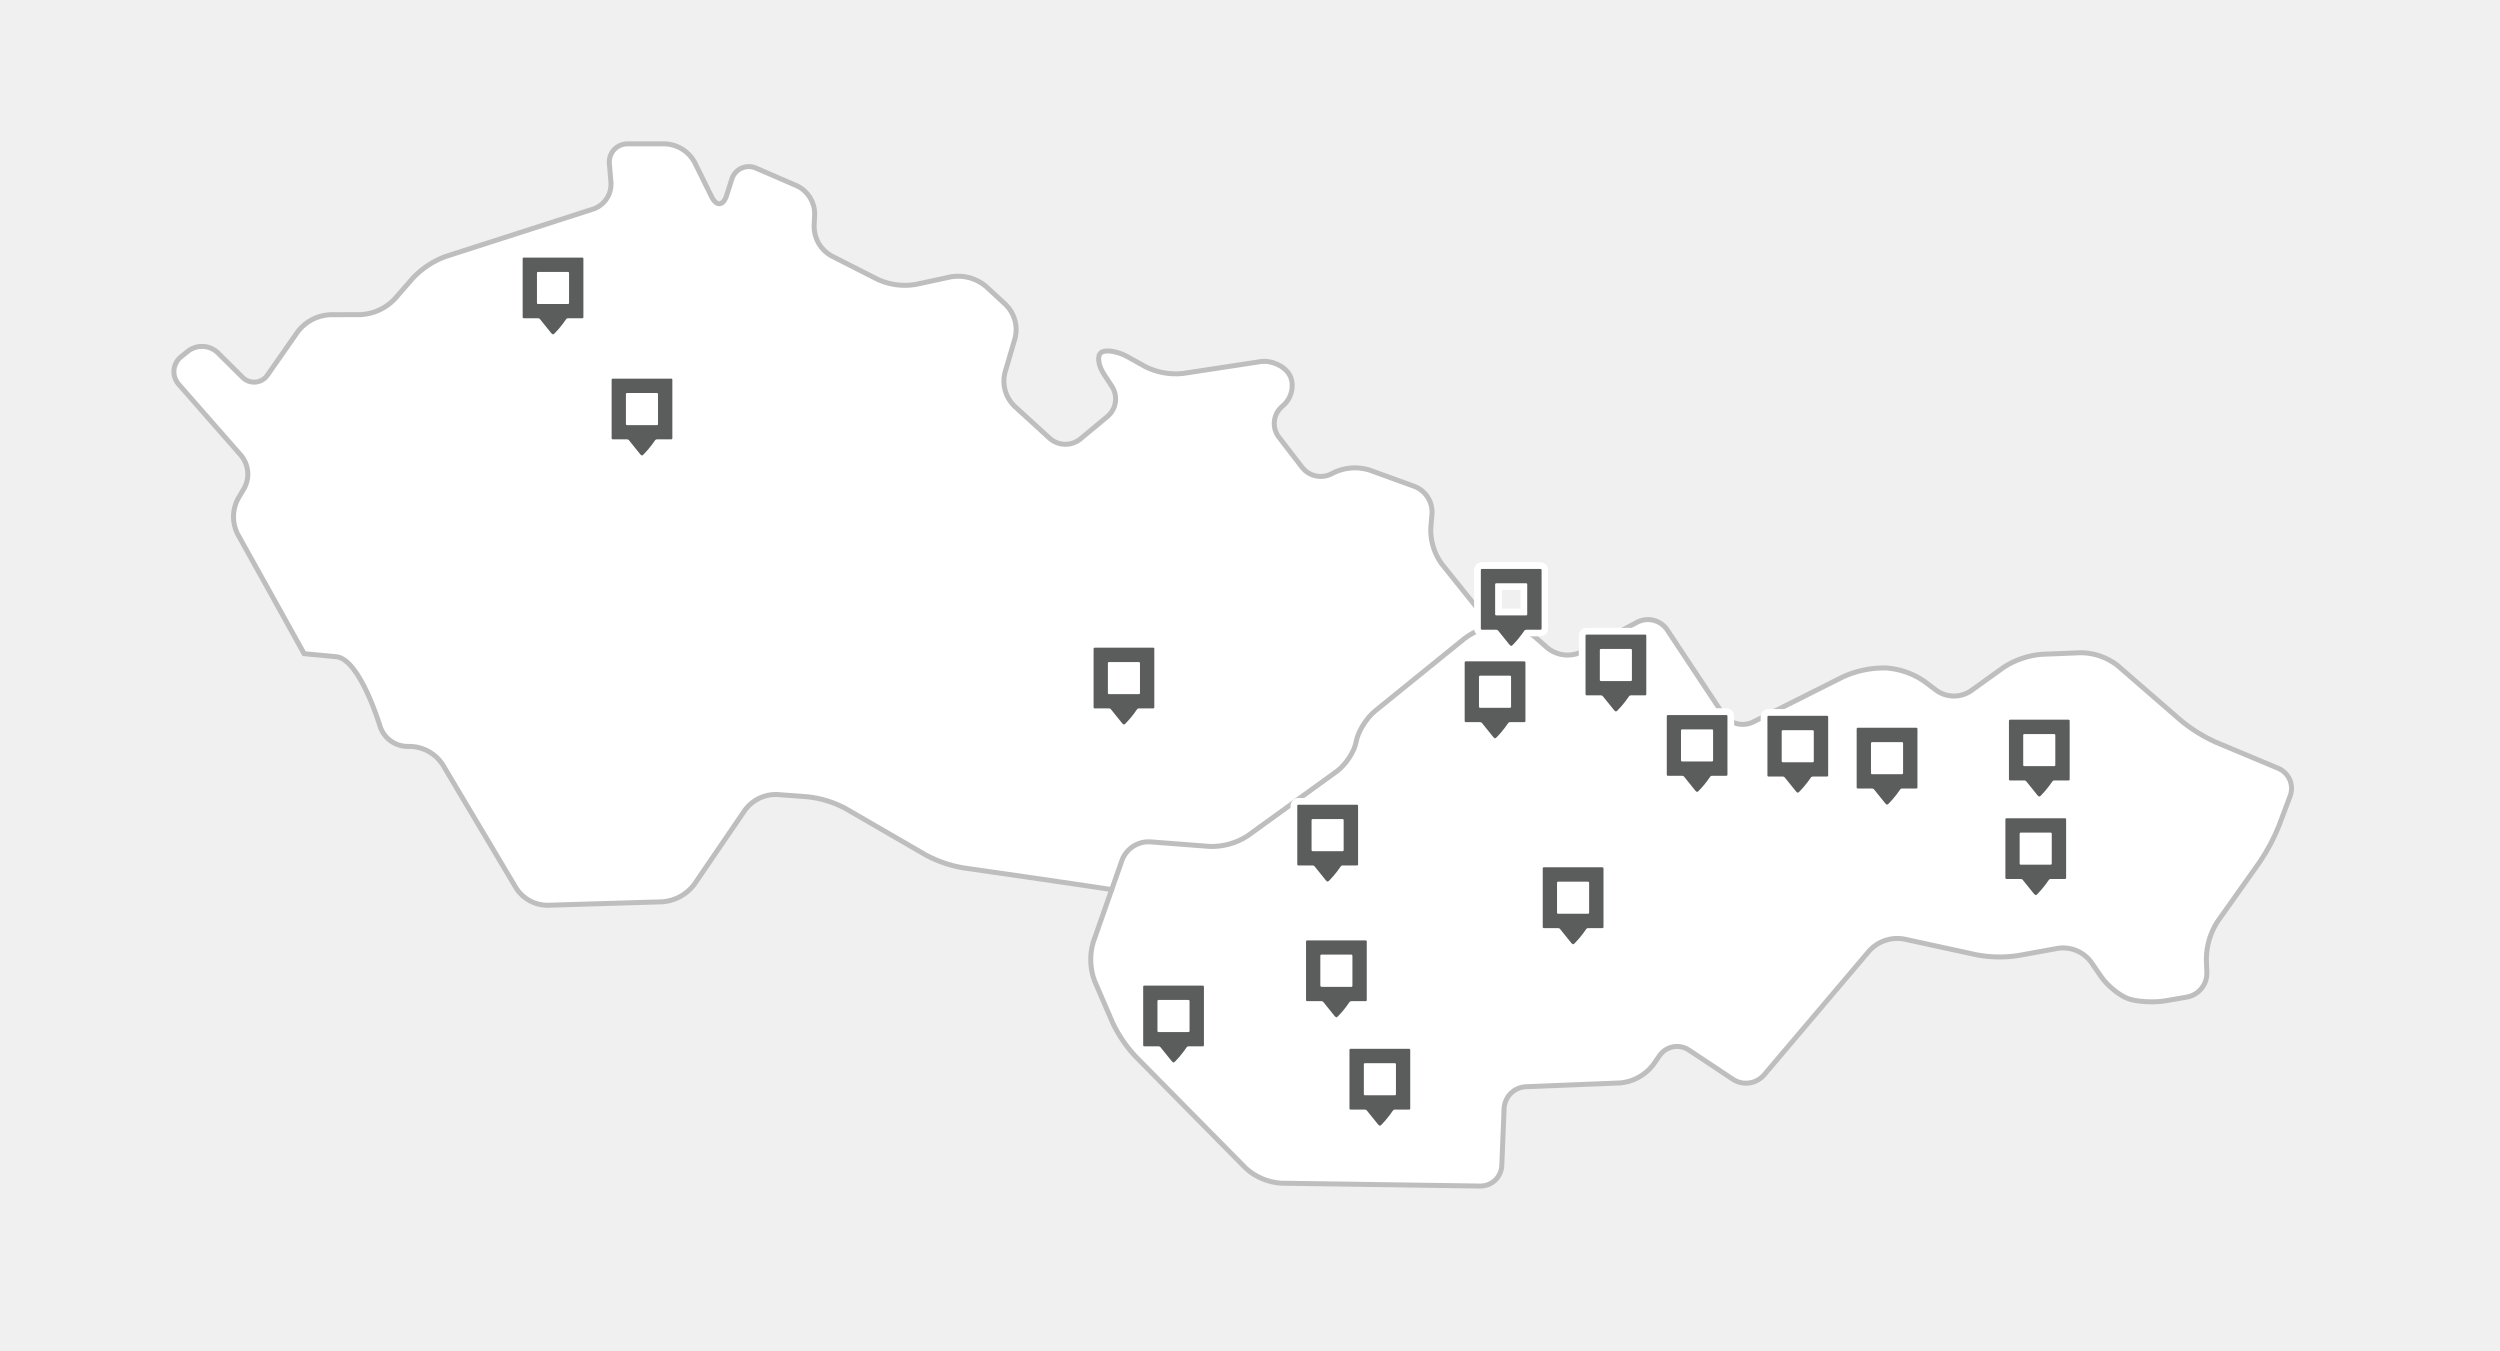
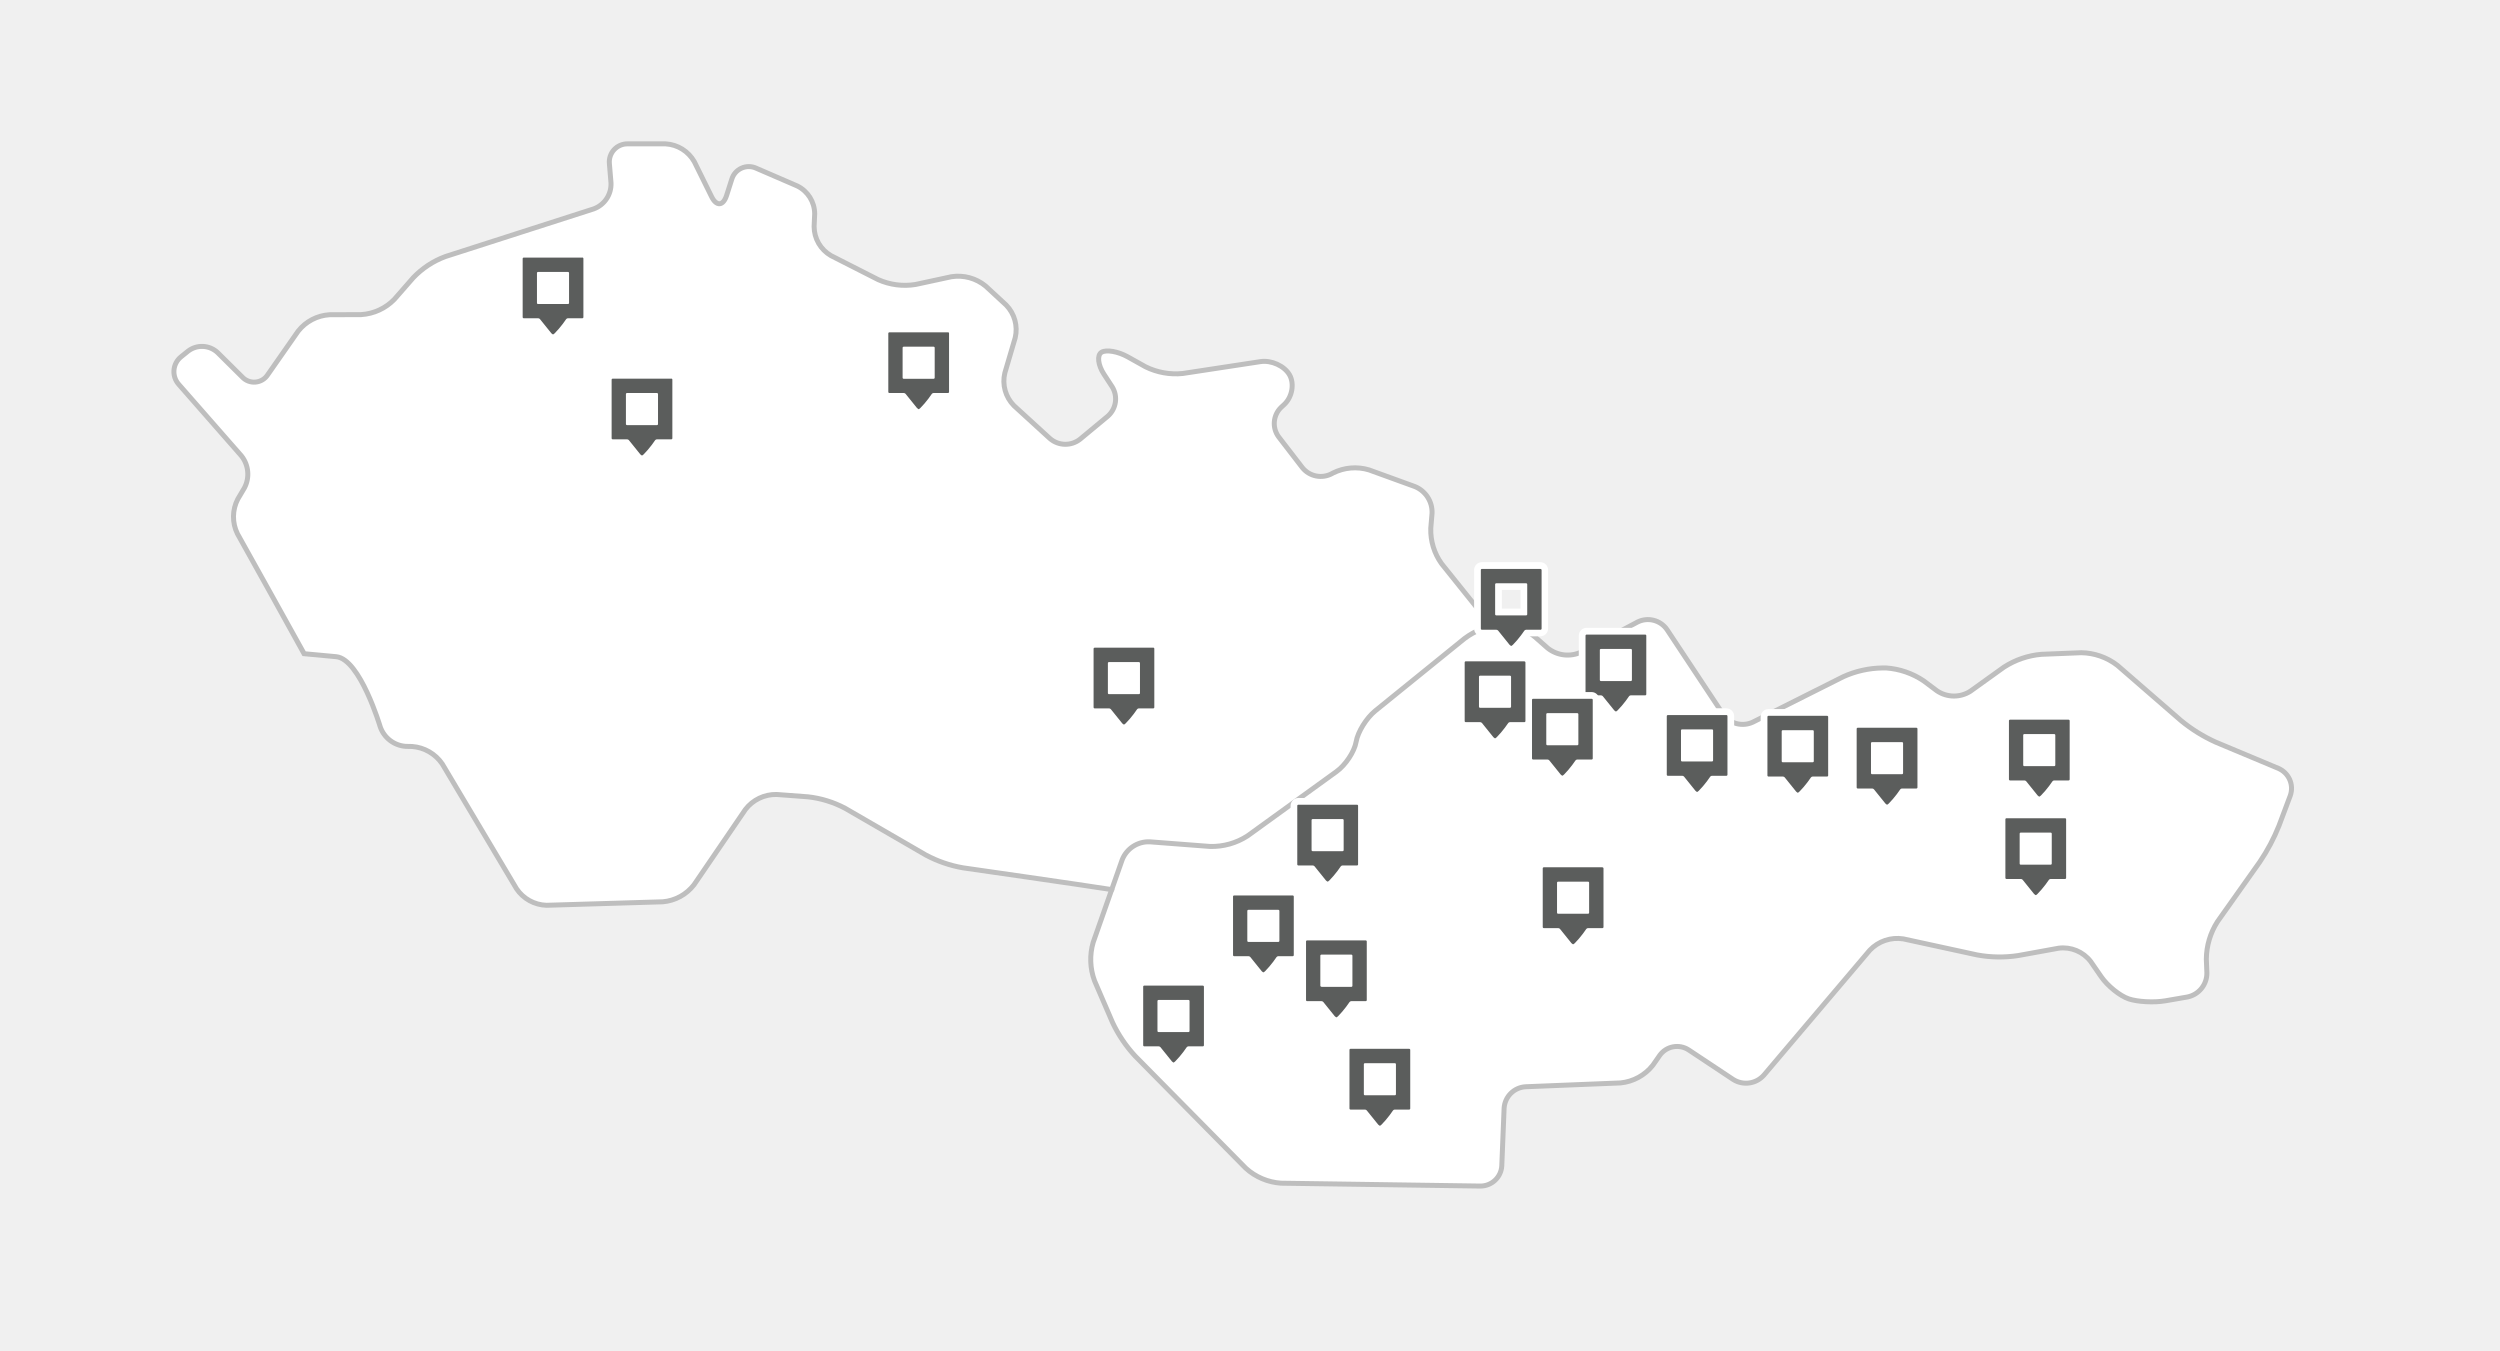
<svg xmlns="http://www.w3.org/2000/svg" id="map" viewBox="0 0 1001.89 541.4" version="1.1">
  <defs id="defs156">
    <style id="style154">
      .cls-1 {font-size:10px;}
      .cls-2 {fill:#fff}
      .cls-3 {fill:none;stroke:#bebebe;stroke-linecap:round;stroke-width:2px}
      .cls-4 {fill:#5b5d5c}
    </style>
  </defs>
  <path class="cls-2" d="M 913,307.9 888,297.44 A 62,62 0 0 1 874.08,288.8 L 848.6,266.68 a 24.22,24.22 0 0 0 -14.56,-5.1 l -15.91,0.64 a 32.84,32.84 0 0 0 -15.05,5.15 L 789.66,277 a 12.15,12.15 0 0 1 -13.4,-0.14 l -5.34,-4 a 30.77,30.77 0 0 0 -15,-5.17 h -1.5 a 39.27,39.27 0 0 0 -15.72,3.51 l -36.18,18.17 a 9.6,9.6 0 0 1 -12,-3.17 l -22.45,-33.88 a 9.31,9.31 0 0 0 -11.89,-3 l -22.51,12 a 12.84,12.84 0 0 1 -13.52,-1.58 l -5,-4.41 c -3.41,-3 -9.72,-5.3 -14,-5.07 a 22.82,22.82 0 0 0 -5.73,1.22 l 1.75,-1.22 -19.5,-24.31 a 23.16,23.16 0 0 1 -4.34,-14.21 l 0.51,-6 a 11.07,11.07 0 0 0 -6.85,-10.7 l -18.39,-6.68 a 19.66,19.66 0 0 0 -14.46,1.25 l -0.41,0.23 A 9.46,9.46 0 0 1 522,187.42 L 512.41,175 a 9,9 0 0 1 1,-11.77 l 1.22,-1.13 c 3.23,-3 4.2,-8.36 2.16,-11.93 -2.04,-3.57 -7.27,-6 -11.62,-5.29 L 474,149.66 a 27.32,27.32 0 0 1 -14.9,-2.69 l -7.17,-4 c -3.84,-2.14 -8.54,-3 -10.44,-1.83 -1.9,1.17 -1.49,5.09 0.92,8.77 l 3.29,5.09 a 9.22,9.22 0 0 1 -1.79,11.81 L 432.78,176 a 9.48,9.48 0 0 1 -12.06,-0.29 l -14.43,-13.19 a 14,14 0 0 1 -3.64,-13.07 l 4.16,-14.12 a 14.13,14.13 0 0 0 -3.61,-13.1 l -8.25,-7.62 a 17.32,17.32 0 0 0 -13.7,-3.74 L 366.89,114 a 26.26,26.26 0 0 1 -15,-1.94 L 333,102.44 a 13.52,13.52 0 0 1 -6.77,-11.62 l 0.23,-5.11 a 12.5,12.5 0 0 0 -7,-11.17 l -16.44,-7.11 a 7.12,7.12 0 0 0 -9.79,4.44 l -2.09,6.53 c -1.34,4.19 -4,4.39 -6,0.44 l -6.91,-14 a 14.13,14.13 0 0 0 -11.54,-7.17 h -15.12 a 7.25,7.25 0 0 0 -7.33,8 l 0.64,7.65 a 10.57,10.57 0 0 1 -6.95,10.42 l -59.4,19.09 a 34.13,34.13 0 0 0 -12.88,8.47 L 158,120 a 20.26,20.26 0 0 1 -13.27,6.05 l -12.71,0.05 a 17.34,17.34 0 0 0 -12.58,6.59 l -12.16,17.42 a 6.51,6.51 0 0 1 -10.26,0.93 l -9.81,-9.73 a 9.16,9.16 0 0 0 -11.9,-0.6 L 72.54,143 a 7.64,7.64 0 0 0 -0.94,11 l 25.15,28.65 a 11.77,11.77 0 0 1 1.19,12.89 L 95.3,200 a 15.42,15.42 0 0 0 -0.19,13.86 c 0,0 26.56,47.66 26.75,48.08 l 12.86,1.2 c 9.56,1 17.62,28.1 17.62,28.1 a 11.69,11.69 0 0 0 10.27,7.83 l 2.51,0.05 a 16.07,16.07 0 0 1 12.09,7 l 29.75,50 A 15,15 0 0 0 219,362.8 l 46.6,-1.38 a 17.71,17.71 0 0 0 12.51,-6.85 l 20.58,-30.16 a 15.39,15.39 0 0 1 12.49,-6 l 12.58,0.94 a 41.65,41.65 0 0 1 14.9,4.6 L 371,342.64 a 49.54,49.54 0 0 0 14.84,5.14 c 0,0 48.47,7 59.63,8.73 l -7.41,21.14 a 24.53,24.53 0 0 0 0.54,15.4 l 7.2,16.69 a 52.89,52.89 0 0 0 9.09,13.49 l 44.33,44.94 a 23.34,23.34 0 0 0 14.12,6 l 79.82,1.15 a 8.57,8.57 0 0 0 8.64,-8.14 l 0.93,-23.07 a 9.16,9.16 0 0 1 8.64,-8.59 l 38,-1.53 a 18.85,18.85 0 0 0 13,-7.13 l 2.7,-3.88 a 8.53,8.53 0 0 1 11.64,-2.21 l 17.85,11.85 a 9.58,9.58 0 0 0 12.26,-1.73 l 42.45,-50.07 a 15.23,15.23 0 0 1 13.47,-4.55 l 29.63,6.44 a 49.41,49.41 0 0 0 16.29,0.25 L 825,380 a 13.89,13.89 0 0 1 12.85,5.32 l 4.14,6 c 2.57,3.76 7.59,7.81 11.14,9 3.55,1.19 10.15,1.54 14.65,0.76 l 8.79,-1.52 a 9.73,9.73 0 0 0 7.85,-9.67 l -0.22,-5.51 a 28.32,28.32 0 0 1 4.45,-15 l 17,-24 a 76.47,76.47 0 0 0 7.68,-14.5 l 4.5,-12 A 8.71,8.71 0 0 0 913,307.9 Z" id="path158" />
  <path class="cls-3" d="M633.73 261.29a12.84 12.84 0 01-13.52-1.58l-5-4.41c-3.41-3-9.72-5.3-14-5.07a29.32 29.32 0 00-14.26 5.64l-35.8 29c-3.54 2.87-7 8.44-7.67 12.39s-4.25 9.36-7.94 12L499.94 335a26.34 26.34 0 01-15 4.22l-24.21-1.86a11.4 11.4 0 00-11 7.17l-11.63 33.12a24.53 24.53 0 00.54 15.4l7.2 16.69a52.89 52.89 0 009.09 13.49l44.33 44.94a23.34 23.34 0 0014.13 6l79.82 1.15a8.57 8.57 0 008.64-8.14l.93-23.07a9.16 9.16 0 018.64-8.59l38-1.53a18.85 18.85 0 0013-7.13l2.7-3.88a8.53 8.53 0 0111.64-2.21l17.85 11.85a9.58 9.58 0 0012.26-1.73l42.45-50.07a15.23 15.23 0 0113.47-4.55l29.63 6.44a49.41 49.41 0 0016.29.25L825 380a13.89 13.89 0 0112.85 5.32l4.14 6c2.57 3.76 7.59 7.81 11.14 9s10.15 1.54 14.65.76l8.79-1.52a9.73 9.73 0 007.85-9.67l-.22-5.51a28.32 28.32 0 014.45-15l17-24a76.47 76.47 0 007.68-14.5l4.5-12A8.71 8.71 0 00913 307.9l-25-10.46a62 62 0 01-13.92-8.64l-25.48-22.12a24.22 24.22 0 00-14.56-5.1l-15.91.64a32.84 32.84 0 00-15.05 5.15L789.66 277a12.15 12.15 0 01-13.4-.14l-5.34-4a30.77 30.77 0 00-15-5.17h-1.5a39.27 39.27 0 00-15.72 3.51l-36.18 18.17a9.6 9.6 0 01-12-3.17l-22.45-33.88a9.31 9.31 0 00-11.89-3z" id="path160" />
  <path class="cls-3" d="M445.58 356.52c-11-1.75-59.7-8.74-59.7-8.74a49.54 49.54 0 01-14.88-5.14l-32.3-18.71a41.65 41.65 0 00-14.9-4.6l-12.58-.94a15.39 15.39 0 00-12.49 6l-20.58 30.16a17.71 17.71 0 01-12.51 6.85L219 362.8a15 15 0 01-12-6.64l-29.75-50a16.07 16.07 0 00-12.09-7l-2.51-.05a11.69 11.69 0 01-10.27-7.83s-8.06-27.14-17.62-28.1l-12.86-1.2c-.18-.41-26.75-48.08-26.75-48.08a15.42 15.42 0 01.15-13.9l2.63-4.43a11.77 11.77 0 00-1.19-12.89L71.6 154a7.64 7.64 0 01.94-11l2.81-2.27a9.16 9.16 0 0111.9.61l9.81 9.73a6.51 6.51 0 0010.26-.93l12.16-17.42a17.34 17.34 0 0112.58-6.59l12.71-.05A20.26 20.26 0 00158 120l7.63-8.72a34.13 34.13 0 0112.88-8.47l59.4-19.09a10.57 10.57 0 006.95-10.42l-.64-7.65a7.25 7.25 0 017.33-8h15.17a14.13 14.13 0 0111.54 7.17l6.91 14c1.95 3.95 4.64 3.74 6-.44l2.09-6.53a7.12 7.12 0 019.79-4.44l16.44 7.11a12.5 12.5 0 017 11.17l-.23 5.11a13.52 13.52 0 006.74 11.64l18.93 9.62a26.26 26.26 0 0015 1.94l14.36-3.1a17.32 17.32 0 0113.7 3.74l8.25 7.62a14.13 14.13 0 013.61 13.1l-4.16 14.12a14 14 0 003.64 13.07l14.43 13.19a9.48 9.48 0 0012.06.29l11.14-9.24A9.22 9.22 0 00445.7 155l-3.31-5.07c-2.4-3.69-2.82-7.63-.92-8.77s6.6-.32 10.44 1.83l7.17 4a27.32 27.32 0 0014.9 2.69l31.18-4.76c4.35-.66 9.58 1.72 11.62 5.29s1.07 8.95-2.16 11.93l-1.22 1.13a9 9 0 00-1 11.77l9.55 12.4a9.46 9.46 0 0011.83 2.36l.41-.23a19.66 19.66 0 0114.46-1.25l18.4 6.68a11.07 11.07 0 016.85 10.7l-.51 6a23.16 23.16 0 004.34 14.21l19.5 24.31" id="path162" />
  <path class="GNZ cls-4" d="M552.47 452.48l-.32-.19a4.92 4.92 0 01-.79-.63l-.06-.06-4.48-5.6h-5.58a1.78 1.78 0 01-1.78-1.78v-23.47a1.78 1.78 0 011.78-1.78h23.49a1.78 1.78 0 011.78 1.78v23.49a1.78 1.78 0 01-1.78 1.78h-5.52c-.27.39-.83 1.19-1.24 1.72a38.64 38.64 0 01-3.38 3.93 5.07 5.07 0 01-.78.62l-.32.19h-1zm5.6-25.08h-10.18v10.19h10.19v-10.18z" id="path164" />
  <path class="cls-2" d="M564.73 420.32a.43.43 0 01.43.43v23.49a.43.43 0 01-.43.43h-5.8a.92.92 0 00-.67.35s-.83 1.21-1.35 1.89a37.42 37.42 0 01-3.24 3.78 3.64 3.64 0 01-.53.43h-.28a3.55 3.55 0 01-.54-.43l-4.59-5.69a1 1 0 00-.7-.33h-5.79a.43.43 0 01-.43-.43v-23.49a.43.43 0 01.43-.43h23.49M547 438.94h12a.43.43 0 00.43-.43v-12a.43.43 0 00-.43-.43h-12a.43.43 0 00-.43.43v12a.43.43 0 00.43.43m17.76-21.33h-23.52a3.14 3.14 0 00-3.13 3.14v23.49a3.14 3.14 0 003.13 3.13h4.93l4 5 .1.13.12.11a6.26 6.26 0 001 .83l.64.38h1.76l.64-.38a6.49 6.49 0 001-.82 40 40 0 003.51-4.08c.26-.34.59-.8.87-1.19h4.81a3.14 3.14 0 003.14-3.13v-23.47a3.14 3.14 0 00-3.14-3.14m-15.48 11.14h7.48v7.48h-7.48v-7.48z" id="path166" />
  <path class="NGN cls-4" d="M535.05 409l-.32-.19a4.92 4.92 0 01-.79-.63l-.06-.06-4.49-5.58h-5.58a1.78 1.78 0 01-1.78-1.78V377.3a1.78 1.78 0 011.78-1.78h23.49a1.78 1.78 0 011.78 1.78v23.49a1.78 1.78 0 01-1.78 1.78h-5.52c-.27.39-.83 1.19-1.24 1.72a38.64 38.64 0 01-3.38 3.93 5.07 5.07 0 01-.78.62l-.32.19h-1zm5.6-25.08h-10.18v10.19h10.19V384z" id="path168" />
  <path class="cls-2" d="M547.31 376.87a.43.43 0 01.43.43v23.49a.43.43 0 01-.43.43h-5.8a.92.92 0 00-.67.35s-.83 1.21-1.35 1.89a37.42 37.42 0 01-3.24 3.78 3.64 3.64 0 01-.53.43h-.28a3.55 3.55 0 01-.54-.43l-4.58-5.69a1 1 0 00-.7-.33h-5.79a.43.43 0 01-.43-.43V377.3a.43.43 0 01.43-.43h23.49m-17.76 18.62h12a.43.43 0 00.43-.43V383a.43.43 0 00-.43-.43h-12a.43.43 0 00-.43.43v12a.43.43 0 00.43.43m17.76-21.33h-23.5a3.14 3.14 0 00-3.13 3.14v23.49a3.14 3.14 0 003.13 3.13h4.93l4 5 .1.13.12.11a6.26 6.26 0 001 .83l.64.38h1.76l.64-.38a6.49 6.49 0 001-.82 40 40 0 003.51-4.08c.26-.34.59-.8.87-1.19h4.81a3.14 3.14 0 003.14-3.13V377.3a3.14 3.14 0 00-3.14-3.14m-15.48 11.14h7.48v7.48h-7.48v-7.48z" id="path170" />
  <path class="SGB cls-4" d="M629.93 379.76l-.32-.19a5 5 0 01-.79-.63l-.06-.06-4.49-5.58h-5.58a1.78 1.78 0 01-1.78-1.78V348a1.78 1.78 0 011.78-1.78h23.49A1.78 1.78 0 01644 348v23.49a1.78 1.78 0 01-1.78 1.78h-5.52c-.27.39-.83 1.19-1.24 1.72a38.61 38.61 0 01-3.38 3.93 5.05 5.05 0 01-.78.62l-.32.19h-1zm5.6-25.08h-10.19v10.19h10.19v-10.19z" id="path172" />
  <path class="cls-2" d="M642.18 347.6a.43.43 0 01.43.43v23.49a.43.43 0 01-.43.43h-5.8a.92.92 0 00-.67.35s-.83 1.21-1.35 1.89a37.42 37.42 0 01-3.24 3.78 3.64 3.64 0 01-.53.43h-.29a3.55 3.55 0 01-.54-.43l-4.58-5.69a1 1 0 00-.7-.33h-5.79a.43.43 0 01-.43-.43V348a.43.43 0 01.43-.43h23.49m-17.76 18.62h12a.43.43 0 00.43-.43v-12a.43.43 0 00-.43-.43h-12a.43.43 0 00-.43.43v12a.43.43 0 00.43.43m17.76-21.33h-23.49a3.14 3.14 0 00-3.13 3.14v23.49a3.14 3.14 0 003.13 3.13h4.93l4 5 .1.13.12.11a6.26 6.26 0 001 .83l.64.38h1.76l.64-.38a6.49 6.49 0 001-.82 40 40 0 003.51-4.08c.26-.34.59-.8.87-1.19h4.81a3.14 3.14 0 003.14-3.13V348a3.14 3.14 0 00-3.14-3.14M626.7 356h7.48v7.48h-7.48V356z" id="path174" />
  <path class="SNG GMB cls-4" d="M469.8 427.14l-.32-.19a4.72 4.72 0 01-.8-.63l-.06-.06-4.49-5.58h-5.58a1.78 1.78 0 01-1.78-1.78v-23.49a1.78 1.78 0 011.78-1.78h23.49a1.78 1.78 0 011.78 1.78v23.49a1.78 1.78 0 01-1.78 1.78h-5.52c-.27.39-.83 1.19-1.23 1.72a38.65 38.65 0 01-3.38 3.93 5 5 0 01-.78.62l-.32.19h-1zm5.6-25.08h-10.18v10.19h10.18v-10.19z" id="path176" />
  <path class="cls-2" d="M482.05 395a.43.43 0 01.43.43v23.47a.43.43 0 01-.43.43h-5.8a.92.92 0 00-.67.35s-.83 1.21-1.35 1.89a37.49 37.49 0 01-3.25 3.78 3.69 3.69 0 01-.53.43h-.28a3.51 3.51 0 01-.53-.43l-4.58-5.69a1 1 0 00-.7-.33h-5.79a.43.43 0 01-.43-.43v-23.49a.43.43 0 01.43-.43h23.49m-17.77 18.62h12a.43.43 0 00.43-.43v-12a.43.43 0 00-.43-.43h-12a.43.43 0 00-.43.43v12a.43.43 0 00.43.43m17.76-21.33h-23.49a3.14 3.14 0 00-3.13 3.14v23.49a3.14 3.14 0 003.13 3.13h4.93l4 5 .1.12.11.11a6.25 6.25 0 001.05.83l.64.38h1.76l.64-.38a6.45 6.45 0 001-.82 40.23 40.23 0 003.51-4.08c.26-.34.59-.8.87-1.19h4.81a3.14 3.14 0 003.13-3.13v-23.46a3.14 3.14 0 00-3.13-3.14m-15.49 11.14H474v7.48h-7.48v-7.48z" id="path178" />
  <path class="OGD cls-4" d="M647.08 286.47l-.32-.19a4.86 4.86 0 01-.79-.63l-.06-.06-4.49-5.59h-5.58a1.78 1.78 0 01-1.78-1.78v-23.48a1.78 1.78 0 011.78-1.78h23.49a1.78 1.78 0 011.78 1.78v23.49a1.78 1.78 0 01-1.78 1.78h-5.52c-.27.39-.83 1.19-1.23 1.72a38.66 38.66 0 01-3.38 3.93 5.11 5.11 0 01-.78.63l-.32.19h-1zm5.6-25.08h-10.19v10.19h10.19v-10.19z" id="path180" />
  <path class="cls-2" d="M659.33 254.31a.43.43 0 01.43.43v23.49a.43.43 0 01-.43.43h-5.8a.92.92 0 00-.67.35s-.83 1.21-1.35 1.89a37.58 37.58 0 01-3.25 3.78 3.7 3.7 0 01-.53.43h-.28a3.57 3.57 0 01-.53-.43l-4.59-5.68a1 1 0 00-.7-.33h-5.79a.43.43 0 01-.43-.43v-23.5a.43.43 0 01.43-.43h23.49m-17.76 18.62h12a.43.43 0 00.43-.43v-12a.43.43 0 00-.43-.43h-12a.43.43 0 00-.43.43v12a.43.43 0 00.43.43m17.76-21.32h-23.49a3.14 3.14 0 00-3.13 3.13v23.49a3.14 3.14 0 003.13 3.14h4.93l4 5 .1.13.12.11a6.29 6.29 0 001.05.83l.64.38h1.76l.64-.38a6.55 6.55 0 001-.82 40.39 40.39 0 003.51-4.08c.26-.34.59-.8.87-1.19h4.81a3.14 3.14 0 003.14-3.14v-23.47a3.14 3.14 0 00-3.14-3.13m-15.48 11.14h7.48v7.48h-7.48v-7.48z" id="path182" />
  <path class="GPB cls-4" d="M679.61 318.71l-.32-.19a4.85 4.85 0 01-.79-.63l-.06-.06-4.44-5.58h-5.58a1.78 1.78 0 01-1.78-1.78V287a1.78 1.78 0 011.78-1.78h23.49a1.78 1.78 0 011.78 1.78v23.49a1.78 1.78 0 01-1.78 1.78h-5.52c-.27.39-.83 1.19-1.23 1.72a38.78 38.78 0 01-3.38 3.93 5.14 5.14 0 01-.78.62l-.32.19h-1zm5.6-25.08H675v10.19h10.19v-10.19z" id="path184" />
  <path class="cls-2" d="M691.86 286.55a.43.43 0 01.43.43v23.49a.43.43 0 01-.43.43h-5.8a.92.92 0 00-.67.35s-.83 1.21-1.35 1.89a37.48 37.48 0 01-3.25 3.78 3.66 3.66 0 01-.53.43H680a3.52 3.52 0 01-.53-.43l-4.58-5.69a1 1 0 00-.7-.33h-5.79a.43.43 0 01-.43-.43V287a.43.43 0 01.43-.43h23.49m-17.79 18.59h12a.43.43 0 00.43-.43v-12a.43.43 0 00-.43-.43h-12a.43.43 0 00-.43.43v12a.43.43 0 00.43.43m17.76-21.32h-23.49a3.14 3.14 0 00-3.13 3.13v23.49a3.14 3.14 0 003.13 3.13h4.93l4 5 .1.13.12.11a6.3 6.3 0 001.05.83l.64.38H681l.64-.38a6.51 6.51 0 001-.82 40.31 40.31 0 003.51-4.08c.26-.34.59-.8.87-1.19h4.81a3.14 3.14 0 003.14-3.13V287a3.14 3.14 0 00-3.14-3.13M676.38 295h7.48v7.48h-7.48V295z" id="path186" />
  <path class="GUS cls-4" d="M755.74 323.81l-.32-.19a4.85 4.85 0 01-.79-.63l-.06-.06-4.49-5.58h-5.58a1.78 1.78 0 01-1.78-1.78v-23.49a1.78 1.78 0 011.78-1.78H768a1.78 1.78 0 011.78 1.78v23.49a1.78 1.78 0 01-1.78 1.78h-5.52c-.27.39-.83 1.19-1.23 1.72a38.78 38.78 0 01-3.38 3.93 5.14 5.14 0 01-.78.62l-.32.19h-1zm5.6-25.08h-10.18v10.19h10.19v-10.19z" id="path188" />
  <path class="cls-2" d="M768 291.65a.43.43 0 01.43.43v23.49a.43.43 0 01-.43.43h-5.8a.92.92 0 00-.67.35s-.83 1.21-1.35 1.89a37.48 37.48 0 01-3.25 3.78 3.66 3.66 0 01-.53.43h-.28a3.52 3.52 0 01-.53-.43l-4.59-5.69a1 1 0 00-.7-.33h-5.8a.43.43 0 01-.43-.43v-23.49a.43.43 0 01.43-.43H768m-17.76 18.62h12a.43.43 0 00.43-.43v-12a.43.43 0 00-.43-.43h-12a.43.43 0 00-.43.43v12a.43.43 0 00.43.43M768 288.94h-23.5a3.14 3.14 0 00-3.13 3.13v23.49a3.14 3.14 0 003.13 3.13h4.93l4 5 .1.13.12.11a6.3 6.3 0 001.05.83l.64.38h1.76l.64-.38a6.51 6.51 0 001-.82 40.31 40.31 0 003.51-4.08c.26-.34.59-.8.87-1.19H768a3.14 3.14 0 003.14-3.13v-23.46a3.14 3.14 0 00-3.14-3.13m-15.48 11.14H760v7.48h-7.48z" id="path190" />
-   <path class="VSG cls-4" d="M815.322 360.072l-.32-.19a4.85 4.85 0 01-.79-.63l-.06-.06-4.49-5.58h-5.58a1.78 1.78 0 01-1.78-1.78v-23.49a1.78 1.78 0 011.78-1.78h23.49a1.78 1.78 0 011.78 1.78v23.48a1.78 1.78 0 01-1.78 1.78h-5.52c-.27.39-.83 1.19-1.23 1.72a38.78 38.78 0 01-3.38 3.93 5.14 5.14 0 01-.78.62l-.32.19h-1zm5.6-25.08h-10.18v10.19h10.18z" id="path192" />
+   <path class="VSG MVL cls-4" d="M815.322 360.072l-.32-.19a4.85 4.85 0 01-.79-.63l-.06-.06-4.49-5.58h-5.58a1.78 1.78 0 01-1.78-1.78v-23.49a1.78 1.78 0 011.78-1.78h23.49a1.78 1.78 0 011.78 1.78v23.48a1.78 1.78 0 01-1.78 1.78h-5.52c-.27.39-.83 1.19-1.23 1.72a38.78 38.78 0 01-3.38 3.93 5.14 5.14 0 01-.78.62l-.32.19h-1zm5.6-25.08h-10.18v10.19h10.18z" id="path192" />
  <path class="cls-2" d="M827.582 327.912a.43.43 0 01.43.43v23.48a.43.43 0 01-.43.43h-5.8a.92.92 0 00-.67.35s-.83 1.21-1.35 1.89a37.48 37.48 0 01-3.25 3.78 3.66 3.66 0 01-.53.43h-.28a3.52 3.52 0 01-.53-.43l-4.58-5.69a1 1 0 00-.7-.33h-5.79a.43.43 0 01-.43-.43v-23.48a.43.43 0 01.43-.43h23.49m-17.77 18.62h12a.43.43 0 00.43-.43v-12a.43.43 0 00-.43-.43h-12a.43.43 0 00-.43.43v12a.43.43 0 00.43.43m17.76-21.32h-23.49a3.14 3.14 0 00-3.13 3.13v23.48a3.14 3.14 0 003.13 3.13h4.93l4 5 .1.13.12.11a6.3 6.3 0 001.05.83l.63.4h1.76l.64-.38a6.51 6.51 0 001-.82 40.31 40.31 0 003.51-4.08c.26-.34.59-.8.87-1.19h4.81a3.14 3.14 0 003.14-3.13v-23.48a3.14 3.14 0 00-3.14-3.13m-15.48 11.14h7.48v7.47h-7.48v-7.48z" id="path194" />
+   <path class="GJK cls-4" d="m 505.797,391.02 -0.32,-0.19 a 4.85,4.85 0 0 1 -0.79,-0.63 l -0.06,-0.06 -4.49,-5.58 h -5.58 a 1.78,1.78 0 0 1 -1.78,-1.78 v -23.49 a 1.78,1.78 0 0 1 1.78,-1.78 h 23.49 a 1.78,1.78 0 0 1 1.78,1.78 v 23.48 a 1.78,1.78 0 0 1 -1.78,1.78 h -5.52 c -0.27,0.39 -0.83,1.19 -1.23,1.72 a 38.78,38.78 0 0 1 -3.38,3.93 5.14,5.14 0 0 1 -0.78,0.62 l -0.32,0.19 h -1 z m 5.6,-25.08 h -10.18 v 10.19 h 10.18 z" id="path192-8" />
+   <path class="cls-2" d="m 518.057,358.86 a 0.43,0.43 0 0 1 0.43,0.43 v 23.48 a 0.43,0.43 0 0 1 -0.43,0.43 h -5.8 a 0.92,0.92 0 0 0 -0.67,0.35 c 0,0 -0.83,1.21 -1.35,1.89 a 37.48,37.48 0 0 1 -3.25,3.78 3.66,3.66 0 0 1 -0.53,0.43 h -0.28 a 3.52,3.52 0 0 1 -0.53,-0.43 l -4.58,-5.69 a 1,1 0 0 0 -0.7,-0.33 h -5.79 a 0.43,0.43 0 0 1 -0.43,-0.43 v -23.48 a 0.43,0.43 0 0 1 0.43,-0.43 h 23.49 m -17.77,18.62 h 12 a 0.43,0.43 0 0 0 0.43,-0.43 v -12 a 0.43,0.43 0 0 0 -0.43,-0.43 h -12 a 0.43,0.43 0 0 0 -0.43,0.43 v 12 a 0.43,0.43 0 0 0 0.43,0.43 m 17.76,-21.32 h -23.49 a 3.14,3.14 0 0 0 -3.13,3.13 v 23.48 a 3.14,3.14 0 0 0 3.13,3.13 h 4.93 l 4,5 0.1,0.13 0.12,0.11 a 6.3,6.3 0 0 0 1.05,0.83 l 0.63,0.4 h 1.76 l 0.64,-0.38 a 6.51,6.51 0 0 0 1,-0.82 40.31,40.31 0 0 0 3.51,-4.08 c 0.26,-0.34 0.59,-0.8 0.87,-1.19 h 4.81 a 3.14,3.14 0 0 0 3.14,-3.13 v -23.48 a 3.14,3.14 0 0 0 -3.14,-3.13 m -15.48,11.14 h 7.48 v 7.47 h -7.48 v -7.48 z" id="path194-80" />
+   <path class="TGM cls-4" d="m 625.61,312.202 -0.32,-0.19 a 4.85,4.85 0 0 1 -0.79,-0.63 l -0.06,-0.06 -4.49,-5.58 h -5.58 a 1.78,1.78 0 0 1 -1.78,-1.78 v -23.49 a 1.78,1.78 0 0 1 1.78,-1.78 h 23.49 a 1.78,1.78 0 0 1 1.78,1.78 v 23.48 a 1.78,1.78 0 0 1 -1.78,1.78 h -5.52 c -0.27,0.39 -0.83,1.19 -1.23,1.72 a 38.78,38.78 0 0 1 -3.38,3.93 5.14,5.14 0 0 1 -0.78,0.62 l -0.32,0.19 h -1 z m 5.6,-25.08 h -10.18 v 10.19 h 10.18 z" id="path192-1" />
+   <path class="cls-2" d="m 637.87,280.042 a 0.43,0.43 0 0 1 0.43,0.43 v 23.48 a 0.43,0.43 0 0 1 -0.43,0.43 h -5.8 a 0.92,0.92 0 0 0 -0.67,0.35 c 0,0 -0.83,1.21 -1.35,1.89 a 37.48,37.48 0 0 1 -3.25,3.78 3.66,3.66 0 0 1 -0.53,0.43 h -0.28 a 3.52,3.52 0 0 1 -0.53,-0.43 l -4.58,-5.69 a 1,1 0 0 0 -0.7,-0.33 h -5.79 a 0.43,0.43 0 0 1 -0.43,-0.43 v -23.48 a 0.43,0.43 0 0 1 0.43,-0.43 h 23.49 m -17.77,18.62 h 12 a 0.43,0.43 0 0 0 0.43,-0.43 v -12 a 0.43,0.43 0 0 0 -0.43,-0.43 h -12 a 0.43,0.43 0 0 0 -0.43,0.43 v 12 a 0.43,0.43 0 0 0 0.43,0.43 m 17.76,-21.32 h -23.49 a 3.14,3.14 0 0 0 -3.13,3.13 v 23.48 a 3.14,3.14 0 0 0 3.13,3.13 h 4.93 l 4,5 0.1,0.13 0.12,0.11 a 6.3,6.3 0 0 0 1.05,0.83 l 0.63,0.4 h 1.76 l 0.64,-0.38 a 6.51,6.51 0 0 0 1,-0.82 40.31,40.31 0 0 0 3.51,-4.08 c 0.26,-0.34 0.59,-0.8 0.87,-1.19 h 4.81 a 3.14,3.14 0 0 0 3.14,-3.13 v -23.48 a 3.14,3.14 0 0 0 -3.14,-3.13 m -15.48,11.14 h 7.48 v 7.47 h -7.48 v -7.48 z" id="path194-7" />
  <path class="GBT cls-4" d="M531.58 354.65l-.32-.19a4.85 4.85 0 01-.8-.63l-.06-.06-4.49-5.58h-5.58a1.78 1.78 0 01-1.78-1.78v-23.49a1.78 1.78 0 011.78-1.78h23.49a1.78 1.78 0 011.78 1.78v23.49a1.78 1.78 0 01-1.78 1.78h-5.52c-.27.39-.83 1.19-1.23 1.72a38.71 38.71 0 01-3.38 3.93 4.91 4.91 0 01-.78.62l-.32.19h-1zm5.6-25.08H527v10.19h10.19v-10.19z" id="path196" />
  <path class="cls-2" d="M543.83 322.49a.43.43 0 01.43.43v23.49a.43.43 0 01-.43.43H538a.92.92 0 00-.67.35s-.83 1.21-1.35 1.89a37.61 37.61 0 01-3.25 3.78 3.71 3.71 0 01-.53.43h-.28a3.56 3.56 0 01-.53-.43l-4.58-5.69a1 1 0 00-.7-.33h-5.79a.43.43 0 01-.43-.43v-23.49a.43.43 0 01.43-.43h23.49m-17.76 18.62h12a.43.43 0 00.43-.43v-12a.43.43 0 00-.43-.43h-12a.43.43 0 00-.43.43v12a.43.43 0 00.43.43m17.76-21.32h-23.47a3.14 3.14 0 00-3.13 3.13v23.49a3.14 3.14 0 003.13 3.14h4.93l4 5 .1.13.11.11a6.31 6.31 0 001.05.83l.64.38H533l.64-.38a6.51 6.51 0 001-.82 40.2 40.2 0 003.51-4.08c.26-.34.59-.8.86-1.19h4.81a3.14 3.14 0 003.13-3.14v-23.47a3.14 3.14 0 00-3.13-3.13m-15.49 11.14h7.48v7.48h-7.48v-7.48z" id="path198" />
  <path class="MG cls-4" d="M449.92 291.7l-.32-.19a4.83 4.83 0 01-.79-.63l-.06-.06-4.49-5.58h-5.58a1.78 1.78 0 01-1.78-1.78V260a1.78 1.78 0 011.78-1.78h23.49A1.78 1.78 0 01464 260v23.49a1.78 1.78 0 01-1.78 1.78h-5.52c-.27.39-.83 1.19-1.23 1.72a38.93 38.93 0 01-3.38 3.93 5 5 0 01-.78.62l-.32.19h-1zm5.6-25.08h-10.18v10.19h10.19v-10.19z" id="path200" />
  <path class="cls-2" d="M462.17 259.54a.43.43 0 01.43.43v23.49a.43.43 0 01-.43.43h-5.8a.92.92 0 00-.67.35s-.83 1.21-1.35 1.89a37.58 37.58 0 01-3.25 3.78 3.75 3.75 0 01-.53.43h-.28a3.56 3.56 0 01-.53-.43l-4.58-5.69a1 1 0 00-.7-.33h-5.79a.43.43 0 01-.43-.43V260a.43.43 0 01.43-.43h23.49m-17.76 18.62h12a.43.43 0 00.43-.43v-12a.43.43 0 00-.43-.43h-12a.43.43 0 00-.43.43v12a.43.43 0 00.43.43m17.76-21.33h-23.5a3.14 3.14 0 00-3.13 3.13v23.49a3.14 3.14 0 003.13 3.13h4.93l4 5 .1.13.11.11a6.25 6.25 0 001.05.83l.64.38h1.76l.64-.38a6.55 6.55 0 001-.82 40.32 40.32 0 003.51-4.08c.26-.34.59-.8.87-1.19h4.81a3.14 3.14 0 003.13-3.13V260a3.14 3.14 0 00-3.13-3.13M446.69 268h7.48v7.48h-7.48V268z" id="path202" />
  <path id="path200-8" d="M256.772 183.876l-.32-.19a4.83 4.83 0 01-.79-.63l-.06-.06-4.49-5.58h-5.58a1.78 1.78 0 01-1.78-1.78v-23.46a1.78 1.78 0 011.78-1.78h23.49a1.78 1.78 0 011.83 1.78v23.49a1.78 1.78 0 01-1.78 1.78h-5.52c-.27.39-.83 1.19-1.23 1.72a38.93 38.93 0 01-3.38 3.93 5 5 0 01-.78.62l-.32.19h-1zm5.6-25.08h-10.18v10.19h10.19v-10.19z" class="PNP cls-4" />
  <path id="path202-8" d="M269.022 151.716a.43.43 0 01.43.43v23.49a.43.43 0 01-.43.43h-5.8a.92.92 0 00-.67.35s-.83 1.21-1.35 1.89a37.58 37.58 0 01-3.25 3.78 3.75 3.75 0 01-.53.43h-.28a3.56 3.56 0 01-.53-.43l-4.58-5.69a1 1 0 00-.7-.33h-5.79a.43.43 0 01-.43-.43v-23.46a.43.43 0 01.43-.43h23.49m-17.76 18.62h12a.43.43 0 00.43-.43v-12a.43.43 0 00-.43-.43h-12a.43.43 0 00-.43.43v12a.43.43 0 00.43.43m17.76-21.33h-23.5a3.14 3.14 0 00-3.13 3.13v23.49a3.14 3.14 0 003.13 3.13h4.93l4 5 .1.13.11.11a6.25 6.25 0 001.05.83l.64.38h1.76l.64-.38a6.55 6.55 0 001-.82 40.32 40.32 0 003.51-4.08c.26-.34.59-.8.87-1.19h4.81a3.14 3.14 0 003.13-3.13v-23.46a3.14 3.14 0 00-3.13-3.13m-15.41 11.13h7.48v7.48h-7.48z" class="cls-2" />
  <path id="path172-2" d="M598.648 297.217l-.32-.19a5 5 0 01-.79-.63l-.06-.06-4.49-5.58h-5.58a1.78 1.78 0 01-1.78-1.78v-23.52a1.78 1.78 0 011.78-1.78h23.49a1.78 1.78 0 011.82 1.78v23.49a1.78 1.78 0 01-1.78 1.78h-5.52c-.27.39-.83 1.19-1.24 1.72a38.61 38.61 0 01-3.38 3.93 5.05 5.05 0 01-.78.62l-.32.19h-1zm5.6-25.08h-10.19v10.19h10.19z" class="PGU cls-4" />
  <path id="path174-3" d="M610.898 265.057a.43.43 0 01.43.43v23.49a.43.43 0 01-.43.43h-5.8a.92.92 0 00-.67.35s-.83 1.21-1.35 1.89a37.42 37.42 0 01-3.24 3.78 3.64 3.64 0 01-.53.43h-.29a3.55 3.55 0 01-.54-.43l-4.58-5.69a1 1 0 00-.7-.33h-5.79a.43.43 0 01-.43-.43v-23.52a.43.43 0 01.43-.43h23.49m-17.76 18.62h12a.43.43 0 00.43-.43v-12a.43.43 0 00-.43-.43h-12a.43.43 0 00-.43.43v12a.43.43 0 00.43.43m17.76-21.33h-23.49a3.14 3.14 0 00-3.13 3.14v23.49a3.14 3.14 0 003.13 3.13h4.93l4 5 .1.13.12.11a6.26 6.26 0 001 .83l.64.38h1.76l.64-.38a6.49 6.49 0 001-.82 40 40 0 003.51-4.08c.26-.34.59-.8.87-1.19h4.81a3.14 3.14 0 003.14-3.13v-23.47a3.14 3.14 0 00-3.14-3.14m-15.37 11.14h7.48v7.48h-7.48z" class="cls-2" />
  <path id="path192-9" d="M719.957 319.025l-.32-.19a4.85 4.85 0 01-.79-.63l-.06-.06-4.49-5.58h-5.58a1.78 1.78 0 01-1.78-1.78v-23.49a1.78 1.78 0 011.78-1.78h23.49a1.78 1.78 0 011.78 1.78v23.48a1.78 1.78 0 01-1.78 1.78h-5.52c-.27.39-.83 1.19-1.23 1.72a38.78 38.78 0 01-3.38 3.93 5.14 5.14 0 01-.78.62l-.32.19h-1zm5.6-25.08h-10.18v10.19h10.18z" class="TGP cls-4" />
  <path id="path194-8" d="M732.217 286.865a.43.43 0 01.43.43v23.48a.43.43 0 01-.43.43h-5.8a.92.92 0 00-.67.35s-.83 1.21-1.35 1.89a37.48 37.48 0 01-3.25 3.78 3.66 3.66 0 01-.53.43h-.28a3.52 3.52 0 01-.53-.43l-4.58-5.69a1 1 0 00-.7-.33h-5.79a.43.43 0 01-.43-.43v-23.48a.43.43 0 01.43-.43h23.49m-17.77 18.62h12a.43.43 0 00.43-.43v-12a.43.43 0 00-.43-.43h-12a.43.43 0 00-.43.43v12a.43.43 0 00.43.43m17.76-21.32h-23.49a3.14 3.14 0 00-3.13 3.13v23.48a3.14 3.14 0 003.13 3.13h4.93l4 5 .1.13.12.11a6.3 6.3 0 001.05.83l.63.4h1.76l.64-.38a6.51 6.51 0 001-.82 40.31 40.31 0 003.51-4.08c.26-.34.59-.8.87-1.19h4.81a3.14 3.14 0 003.14-3.13v-23.48a3.14 3.14 0 00-3.14-3.13m-15.48 11.14h7.48v7.47h-7.48v-7.48z" class="cls-2" />
  <path class="4RG cls-4" d="m 221.121,135.353 -0.32,-0.19 a 4.83,4.83 0 0 1 -0.79,-0.63 l -0.06,-0.06 -4.49,-5.58 h -5.58 a 1.78,1.78 0 0 1 -1.78,-1.78 v -23.46 a 1.78,1.78 0 0 1 1.78,-1.78 h 23.49 a 1.78,1.78 0 0 1 1.83,1.78 v 23.49 a 1.78,1.78 0 0 1 -1.78,1.78 h -5.52 c -0.27,0.39 -0.83,1.19 -1.23,1.72 a 38.93,38.93 0 0 1 -3.38,3.93 5,5 0 0 1 -0.78,0.62 l -0.32,0.19 h -1 z m 5.6,-25.08 h -10.18 v 10.19 h 10.19 v -10.19 z" id="path200-8-9" />
  <path class="cls-2" d="m 233.371,103.193 a 0.43,0.43 0 0 1 0.43,0.43 v 23.49 a 0.43,0.43 0 0 1 -0.43,0.43 h -5.8 a 0.92,0.92 0 0 0 -0.67,0.35 c 0,0 -0.83,1.21 -1.35,1.89 a 37.58,37.58 0 0 1 -3.25,3.78 3.75,3.75 0 0 1 -0.53,0.43 h -0.28 a 3.56,3.56 0 0 1 -0.53,-0.43 l -4.58,-5.69 a 1,1 0 0 0 -0.7,-0.33 h -5.79 a 0.43,0.43 0 0 1 -0.43,-0.43 v -23.46 a 0.43,0.43 0 0 1 0.43,-0.43 h 23.49 m -17.76,18.62 h 12 a 0.43,0.43 0 0 0 0.43,-0.43 v -12 a 0.43,0.43 0 0 0 -0.43,-0.43 h -12 a 0.43,0.43 0 0 0 -0.43,0.43 v 12 a 0.43,0.43 0 0 0 0.43,0.43 m 17.76,-21.33 h -23.5 a 3.14,3.14 0 0 0 -3.13,3.13 v 23.49 a 3.14,3.14 0 0 0 3.13,3.13 h 4.93 l 4,5 0.1,0.13 0.11,0.11 a 6.25,6.25 0 0 0 1.05,0.83 l 0.64,0.38 h 1.76 l 0.64,-0.38 a 6.55,6.55 0 0 0 1,-0.82 40.32,40.32 0 0 0 3.51,-4.08 c 0.26,-0.34 0.59,-0.8 0.87,-1.19 h 4.81 a 3.14,3.14 0 0 0 3.13,-3.13 v -23.46 a 3.14,3.14 0 0 0 -3.13,-3.13 m -15.41,11.13 h 7.48 v 7.48 h -7.48 z" id="path202-8-4" />
  <path id="path192-0" d="m 816.744,320.584 -0.32,-0.19 a 4.85,4.85 0 0 1 -0.79,-0.63 l -0.06,-0.06 -4.49,-5.58 h -5.58 a 1.78,1.78 0 0 1 -1.78,-1.78 v -23.49 a 1.78,1.78 0 0 1 1.78,-1.78 h 23.49 a 1.78,1.78 0 0 1 1.78,1.78 v 23.48 a 1.78,1.78 0 0 1 -1.78,1.78 h -5.52 c -0.27,0.39 -0.83,1.19 -1.23,1.72 a 38.78,38.78 0 0 1 -3.38,3.93 5.14,5.14 0 0 1 -0.78,0.62 l -0.32,0.19 h -1 z m 5.6,-25.08 h -10.18 v 10.19 h 10.18 z" class="SGP cls-4" />
  <path id="path194-6" d="m 829.004,288.424 a 0.43,0.43 0 0 1 0.43,0.43 v 23.48 a 0.43,0.43 0 0 1 -0.43,0.43 h -5.8 a 0.92,0.92 0 0 0 -0.67,0.35 c 0,0 -0.83,1.21 -1.35,1.89 a 37.48,37.48 0 0 1 -3.25,3.78 3.66,3.66 0 0 1 -0.53,0.43 h -0.28 a 3.52,3.52 0 0 1 -0.53,-0.43 l -4.58,-5.69 a 1,1 0 0 0 -0.7,-0.33 h -5.79 a 0.43,0.43 0 0 1 -0.43,-0.43 v -23.48 a 0.43,0.43 0 0 1 0.43,-0.43 h 23.49 m -17.77,18.62 h 12 a 0.43,0.43 0 0 0 0.43,-0.43 v -12 a 0.43,0.43 0 0 0 -0.43,-0.43 h -12 a 0.43,0.43 0 0 0 -0.43,0.43 v 12 a 0.43,0.43 0 0 0 0.43,0.43 m 17.76,-21.32 h -23.49 a 3.14,3.14 0 0 0 -3.13,3.13 v 23.48 a 3.14,3.14 0 0 0 3.13,3.13 h 4.93 l 4,5 0.1,0.13 0.12,0.11 a 6.3,6.3 0 0 0 1.05,0.83 l 0.63,0.4 h 1.76 l 0.64,-0.38 a 6.51,6.51 0 0 0 1,-0.82 40.31,40.31 0 0 0 3.51,-4.08 c 0.26,-0.34 0.59,-0.8 0.87,-1.19 h 4.81 a 3.14,3.14 0 0 0 3.14,-3.13 v -23.48 a 3.14,3.14 0 0 0 -3.14,-3.13 m -15.48,11.14 h 7.48 v 7.47 h -7.48 v -7.48 z" class="cls-2" />
  <path class="KGC cls-4" d="m 605.125,260.185 -0.32,-0.19 a 5,5 0 0 1 -0.79,-0.63 l -0.06,-0.06 -4.49,-5.58 h -5.58 a 1.78,1.78 0 0 1 -1.78,-1.78 v -23.52 a 1.78,1.78 0 0 1 1.78,-1.78 h 23.49 a 1.78,1.78 0 0 1 1.82,1.78 v 23.49 a 1.78,1.78 0 0 1 -1.78,1.78 h -5.52 c -0.27,0.39 -0.83,1.19 -1.24,1.72 a 38.61,38.61 0 0 1 -3.38,3.93 5.05,5.05 0 0 1 -0.78,0.62 l -0.32,0.19 h -1 z m 5.6,-25.08 h -10.19 v 10.19 h 10.19 z" id="path172-2-5" />
  <path class="cls-2" d="m 617.375,228.025 a 0.43,0.43 0 0 1 0.43,0.43 v 23.49 a 0.43,0.43 0 0 1 -0.43,0.43 h -5.8 a 0.92,0.92 0 0 0 -0.67,0.35 c 0,0 -0.83,1.21 -1.35,1.89 a 37.42,37.42 0 0 1 -3.24,3.78 3.64,3.64 0 0 1 -0.53,0.43 h -0.29 a 3.55,3.55 0 0 1 -0.54,-0.43 l -4.58,-5.69 a 1,1 0 0 0 -0.7,-0.33 h -5.79 a 0.43,0.43 0 0 1 -0.43,-0.43 v -23.52 a 0.43,0.43 0 0 1 0.43,-0.43 h 23.49 m -17.76,18.62 h 12 a 0.43,0.43 0 0 0 0.43,-0.43 v -12 a 0.43,0.43 0 0 0 -0.43,-0.43 h -12 a 0.43,0.43 0 0 0 -0.43,0.43 v 12 a 0.43,0.43 0 0 0 0.43,0.43 m 17.76,-21.33 h -23.49 a 3.14,3.14 0 0 0 -3.13,3.14 v 23.49 a 3.14,3.14 0 0 0 3.13,3.13 h 4.93 l 4,5 0.1,0.13 0.12,0.11 a 6.26,6.26 0 0 0 1,0.83 l 0.64,0.38 h 1.76 l 0.64,-0.38 a 6.49,6.49 0 0 0 1,-0.82 40,40 0 0 0 3.51,-4.08 c 0.26,-0.34 0.59,-0.8 0.87,-1.19 h 4.81 a 3.14,3.14 0 0 0 3.14,-3.13 v -23.47 a 3.14,3.14 0 0 0 -3.14,-3.14 m -15.37,11.14 h 7.48 v 7.48 h -7.48 z" id="path174-3-8" />
+   <path class="GMUHK cls-4" d="m 367.654,165.31 -0.32,-0.19 a 4.83,4.83 0 0 1 -0.79,-0.63 l -0.06,-0.06 -4.49,-5.58 h -5.58 a 1.78,1.78 0 0 1 -1.78,-1.78 v -23.46 a 1.78,1.78 0 0 1 1.78,-1.78 h 23.49 a 1.78,1.78 0 0 1 1.83,1.78 v 23.49 a 1.78,1.78 0 0 1 -1.78,1.78 h -5.52 c -0.27,0.39 -0.83,1.19 -1.23,1.72 a 38.93,38.93 0 0 1 -3.38,3.93 5,5 0 0 1 -0.78,0.62 l -0.32,0.19 h -1 z m 5.6,-25.08 h -10.18 v 10.19 h 10.19 v -10.19 z" id="path2275" />
+   <path class="cls-2" d="m 379.904,133.15 a 0.43,0.43 0 0 1 0.43,0.43 v 23.49 a 0.43,0.43 0 0 1 -0.43,0.43 h -5.8 a 0.92,0.92 0 0 0 -0.67,0.35 c 0,0 -0.83,1.21 -1.35,1.89 a 37.58,37.58 0 0 1 -3.25,3.78 3.75,3.75 0 0 1 -0.53,0.43 h -0.28 a 3.56,3.56 0 0 1 -0.53,-0.43 l -4.58,-5.69 a 1,1 0 0 0 -0.7,-0.33 h -5.79 a 0.43,0.43 0 0 1 -0.43,-0.43 v -23.46 a 0.43,0.43 0 0 1 0.43,-0.43 h 23.49 m -17.76,18.62 h 12 a 0.43,0.43 0 0 0 0.43,-0.43 v -12 a 0.43,0.43 0 0 0 -0.43,-0.43 h -12 a 0.43,0.43 0 0 0 -0.43,0.43 v 12 a 0.43,0.43 0 0 0 0.43,0.43 m 17.76,-21.33 h -23.5 a 3.14,3.14 0 0 0 -3.13,3.13 v 23.49 a 3.14,3.14 0 0 0 3.13,3.13 h 4.93 l 4,5 0.1,0.13 0.11,0.11 a 6.25,6.25 0 0 0 1.05,0.83 l 0.64,0.38 h 1.76 l 0.64,-0.38 a 6.55,6.55 0 0 0 1,-0.82 40.32,40.32 0 0 0 3.51,-4.08 c 0.26,-0.34 0.59,-0.8 0.87,-1.19 h 4.81 a 3.14,3.14 0 0 0 3.13,-3.13 v -23.46 a 3.14,3.14 0 0 0 -3.13,-3.13 m -15.41,11.13 h 7.48 v 7.48 h -7.48 z" id="path2277" />
</svg>
